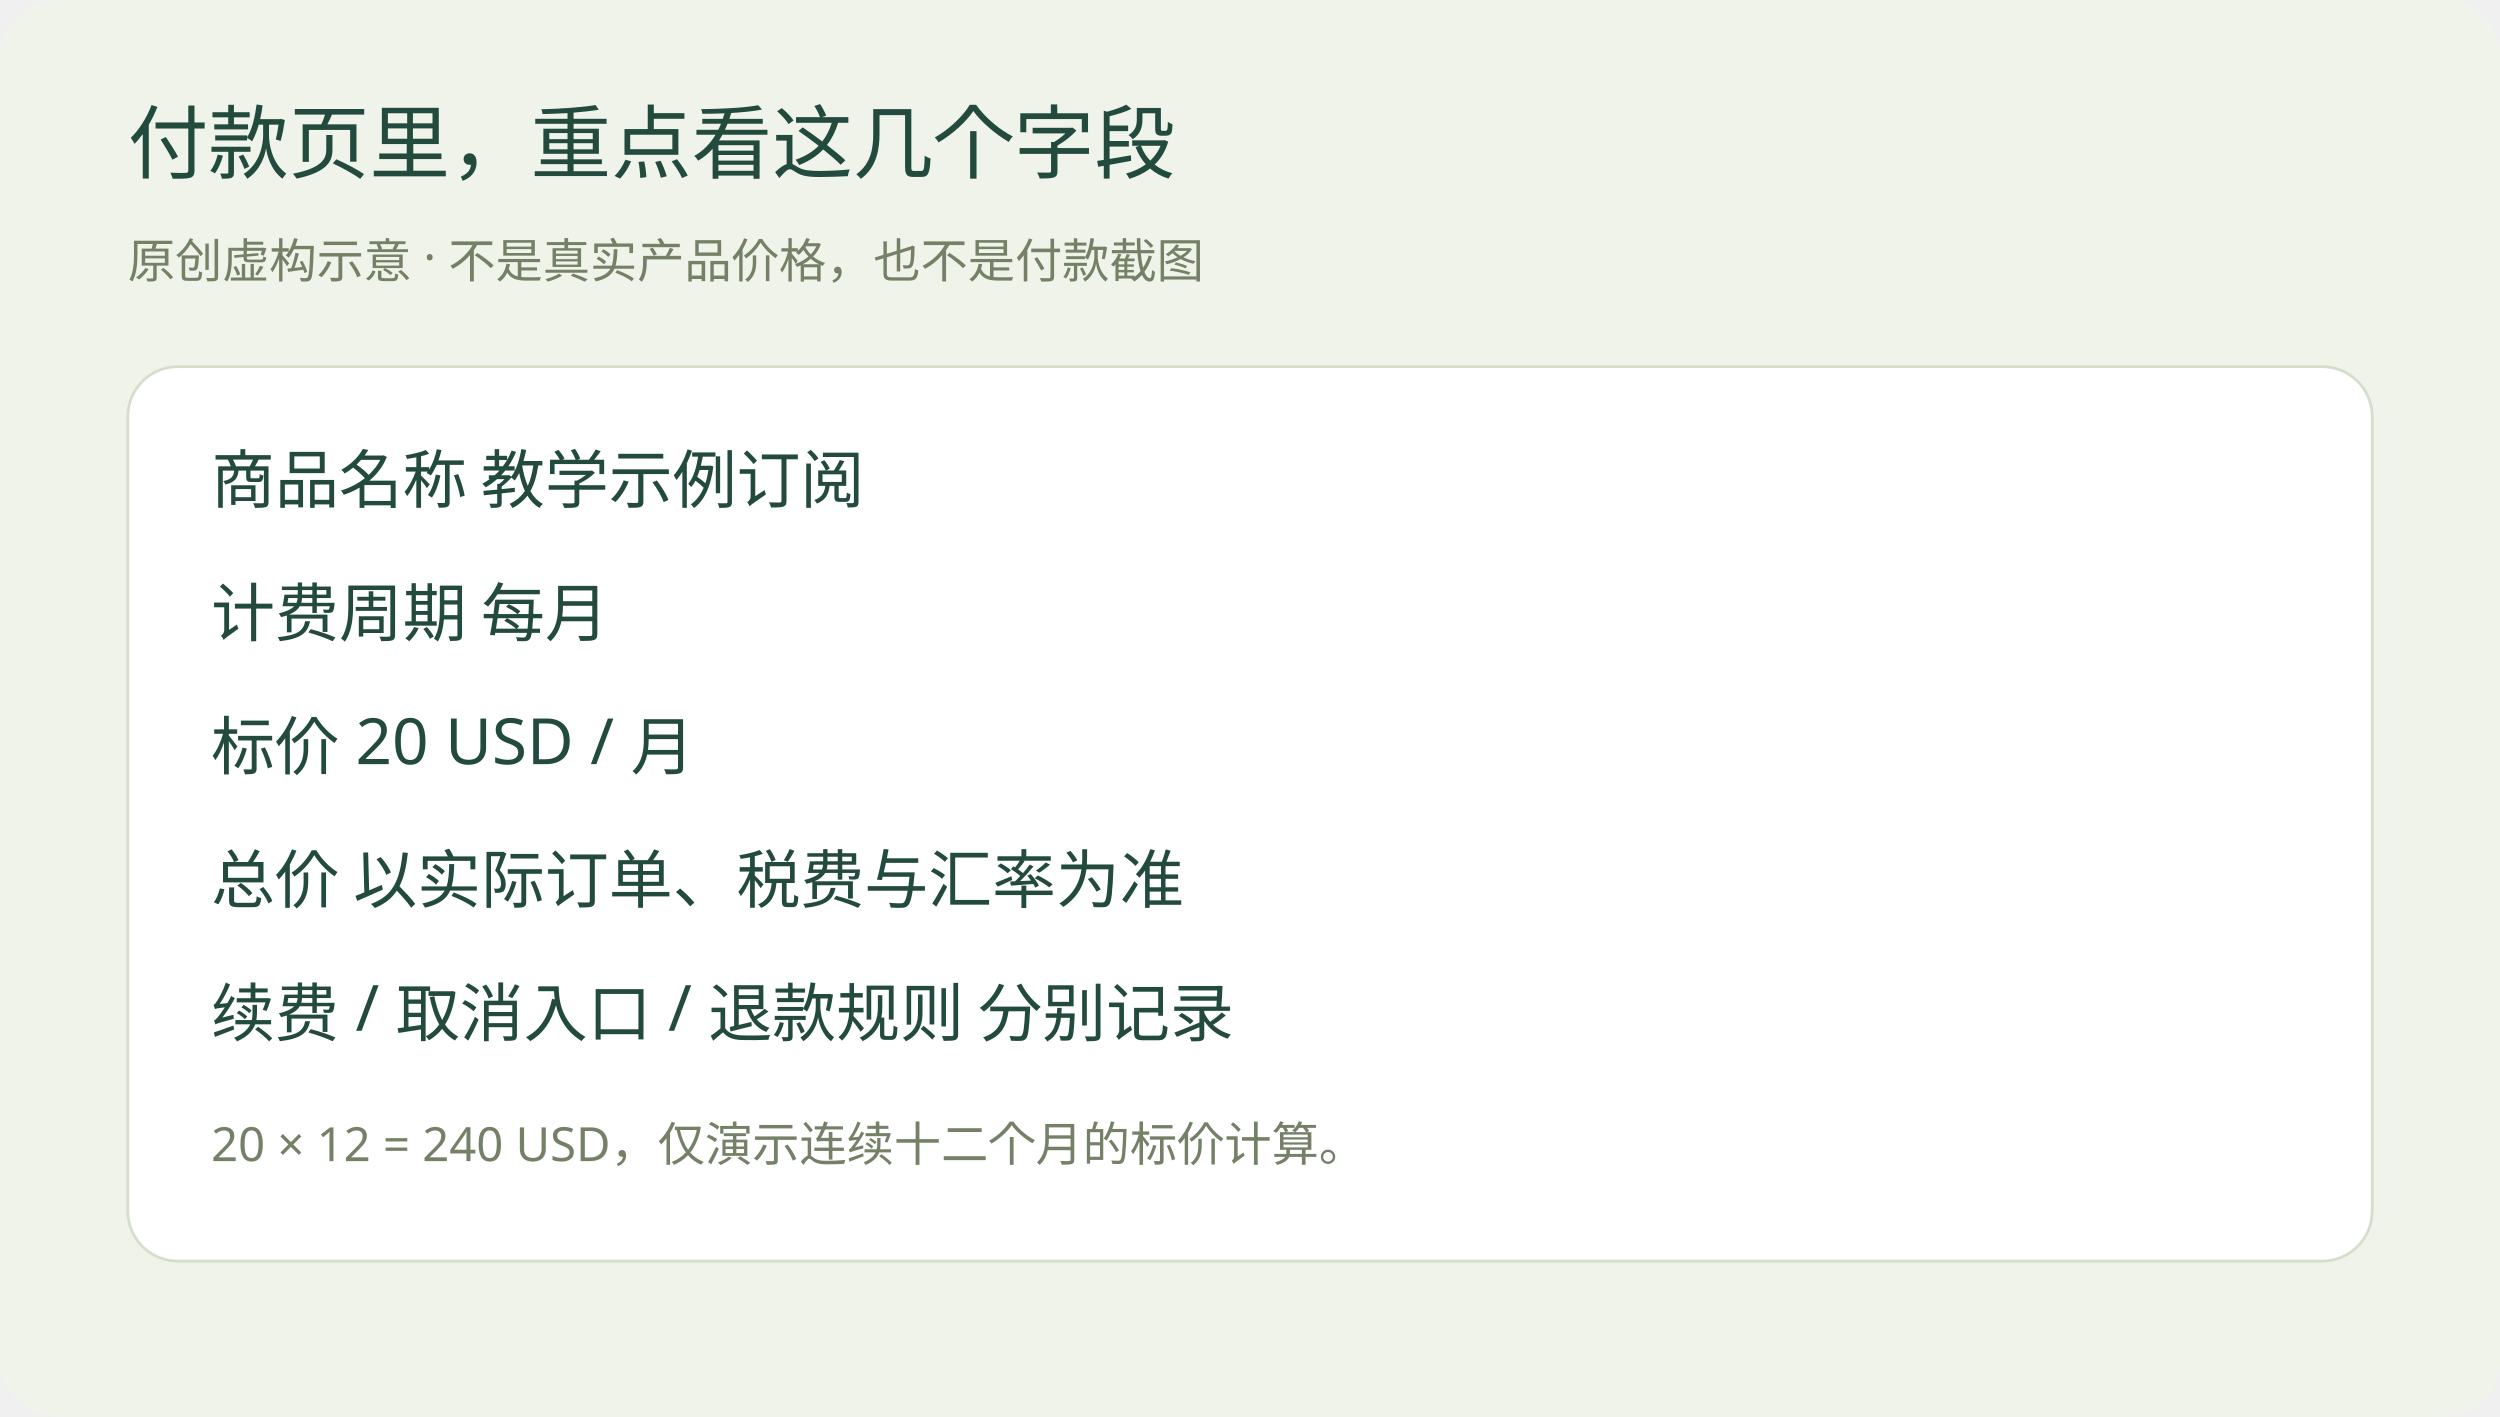
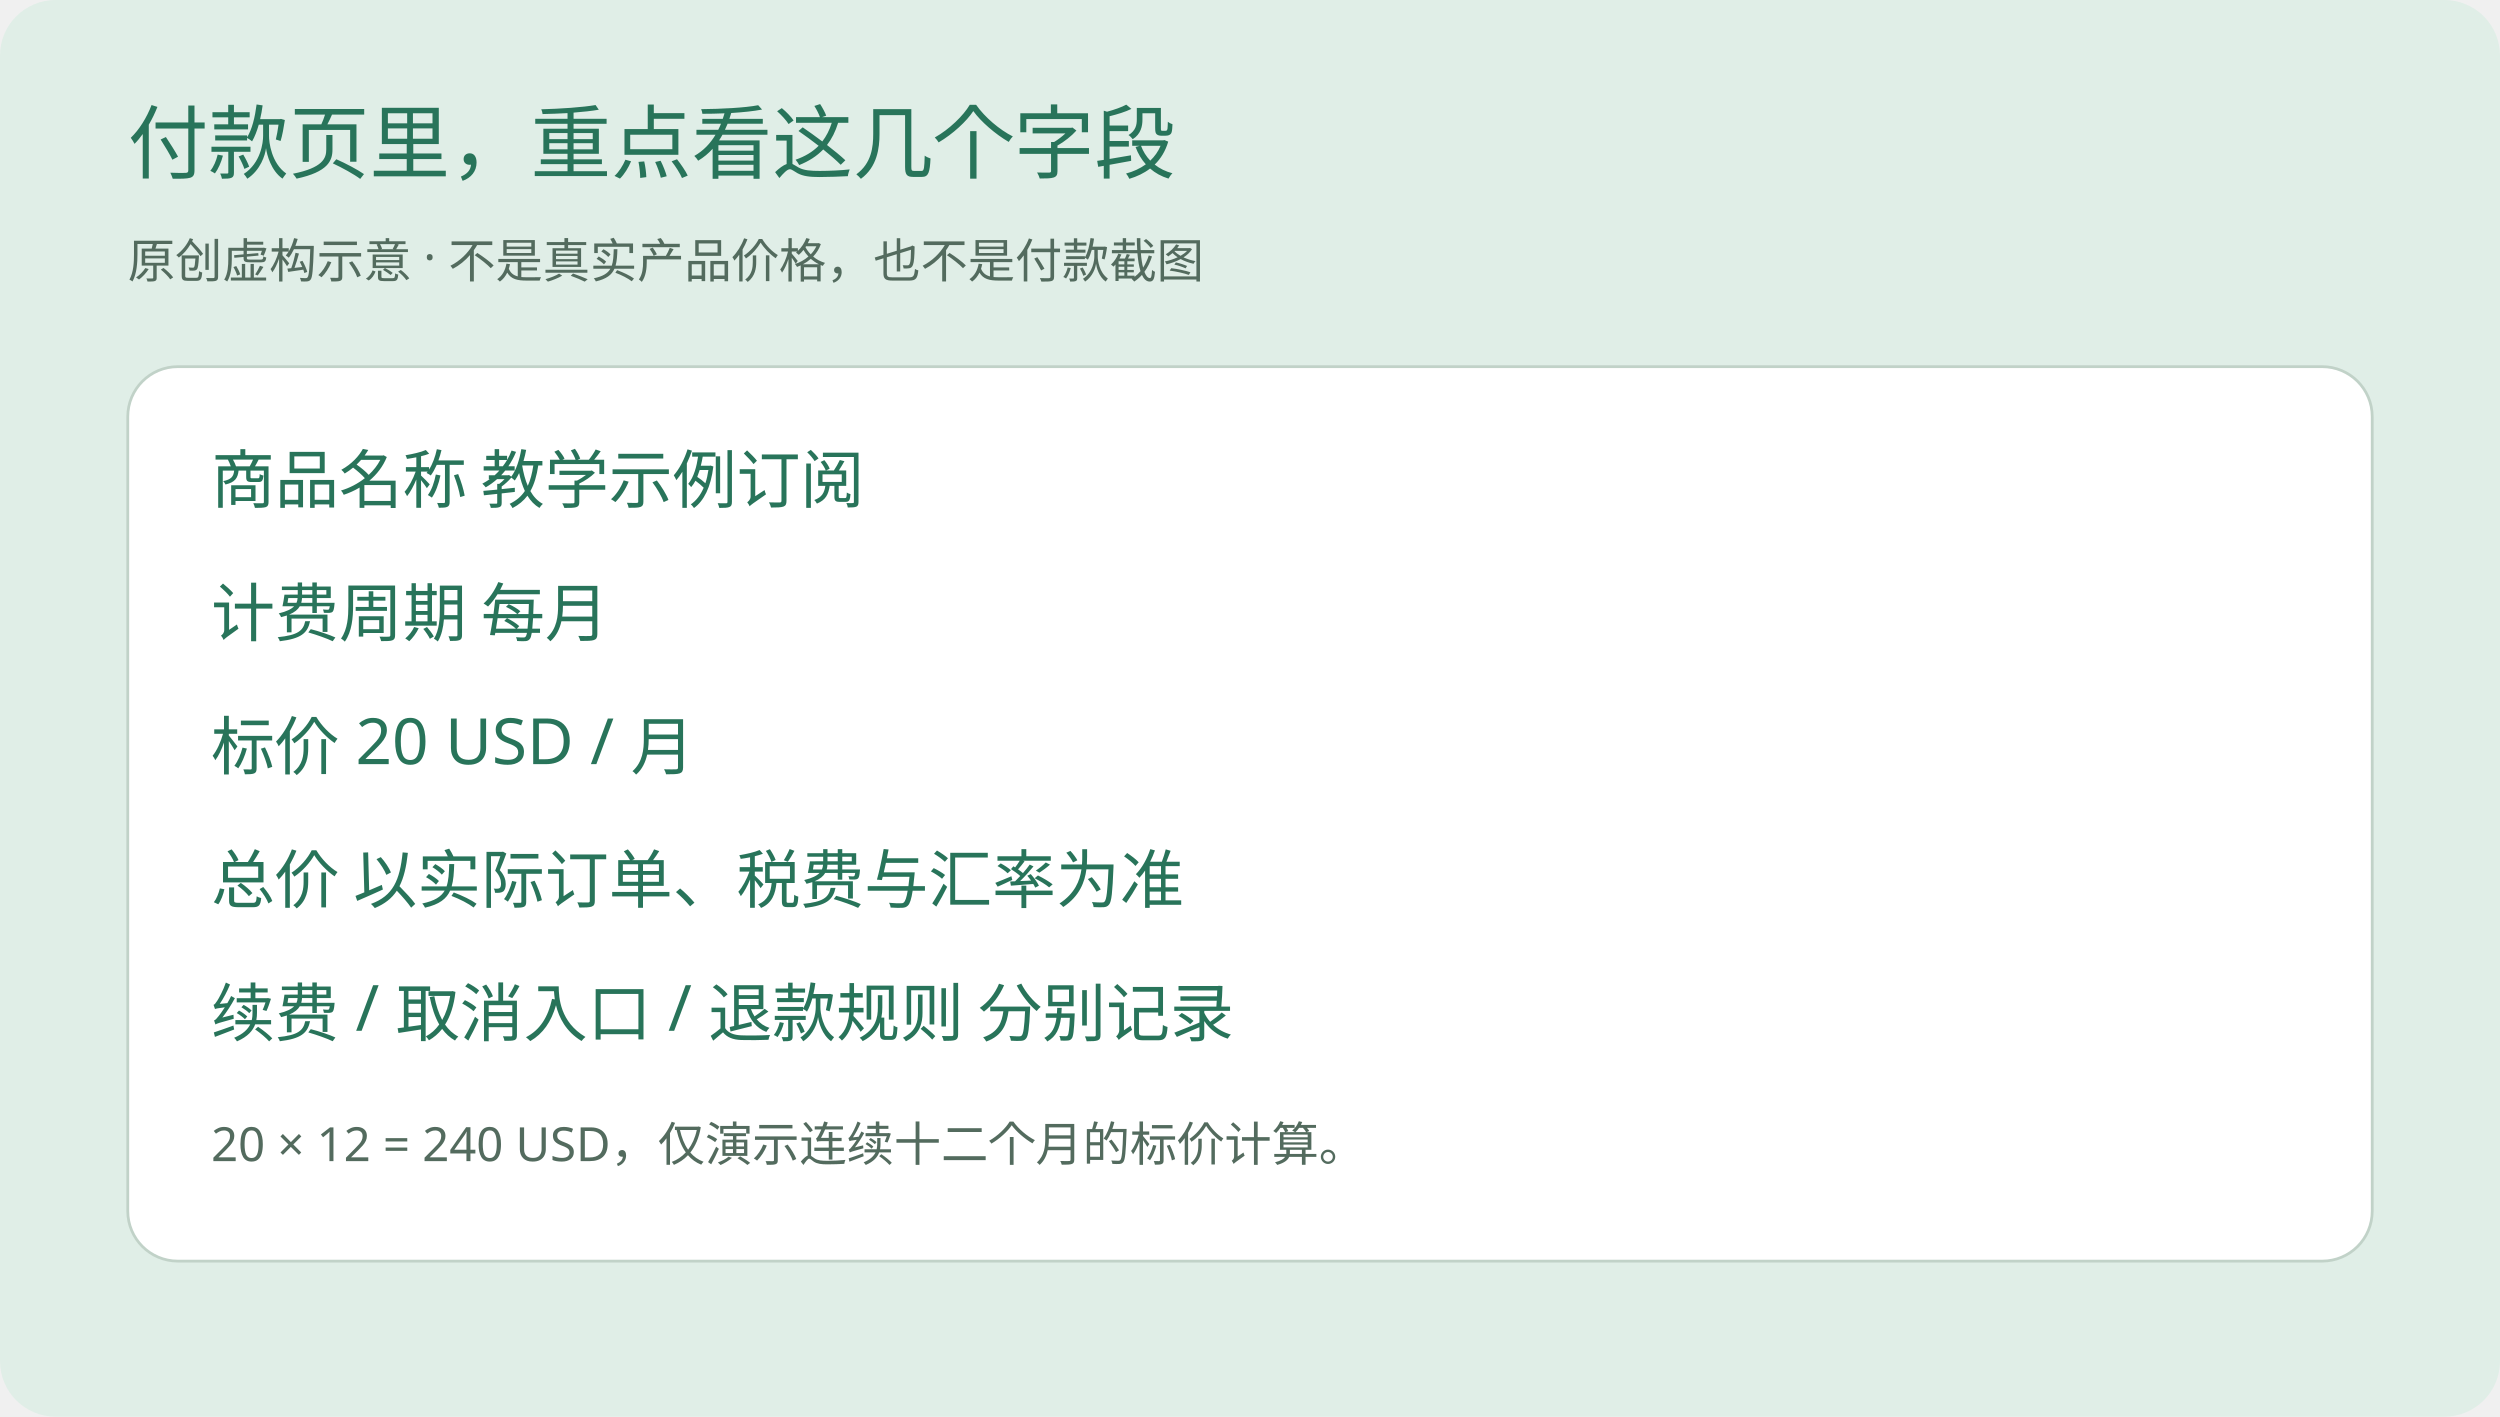
<svg xmlns="http://www.w3.org/2000/svg" viewBox="0 0 900 510" role="img">
-   <rect width="900" height="510" rx="20" fill="#f0f3e9" />
+   <rect width="900" height="510" rx="20" fill="#e0eee7" />
  <g font-family="Microsoft YaHei,PingFang SC,sans-serif">
-     <text x="46" y="62" fill="#234b3d" font-size="29">付款页里，重点看这几个字段</text>
-     <text x="46" y="100" fill="#748167" font-size="17">原创虚构示意 · 不是真实产品价格，也不是付款截图</text>
-     <rect x="46" y="132" width="808" height="322" rx="18" fill="white" stroke="#d5decb" />
-     <text x="76" y="181" fill="#234b3d" font-size="23">商品名称    教学示例订阅</text>
-     <text x="76" y="229" fill="#234b3d" font-size="23">计费周期    每月</text>
-     <text x="76" y="277" fill="#234b3d" font-size="23">标价            20 USD / 月</text>
-     <text x="76" y="325" fill="#234b3d" font-size="23">总价            以实际订单、税费与汇率为准</text>
-     <text x="76" y="373" fill="#234b3d" font-size="23">续费 / 取消入口 / 退款规则    分别记录</text>
-     <text x="76" y="418" fill="#748167" font-size="17">20 × 12 = 240 USD，仅演示连续十二个月的标价计算。</text>
+     <text x="46" y="62" fill="#28745a" font-size="29">付款页里，重点看这几个字段</text>
+     <text x="46" y="100" fill="#536b5e" font-size="17">原创虚构示意 · 不是真实产品价格，也不是付款截图</text>
+     <rect x="46" y="132" width="808" height="322" rx="18" fill="white" stroke="#c1d2c8" />
+     <text x="76" y="181" fill="#28745a" font-size="23">商品名称    教学示例订阅</text>
+     <text x="76" y="229" fill="#28745a" font-size="23">计费周期    每月</text>
+     <text x="76" y="277" fill="#28745a" font-size="23">标价            20 USD / 月</text>
+     <text x="76" y="325" fill="#28745a" font-size="23">总价            以实际订单、税费与汇率为准</text>
+     <text x="76" y="373" fill="#28745a" font-size="23">续费 / 取消入口 / 退款规则    分别记录</text>
+     <text x="76" y="418" fill="#536b5e" font-size="17">20 × 12 = 240 USD，仅演示连续十二个月的标价计算。</text>
  </g>
</svg>
